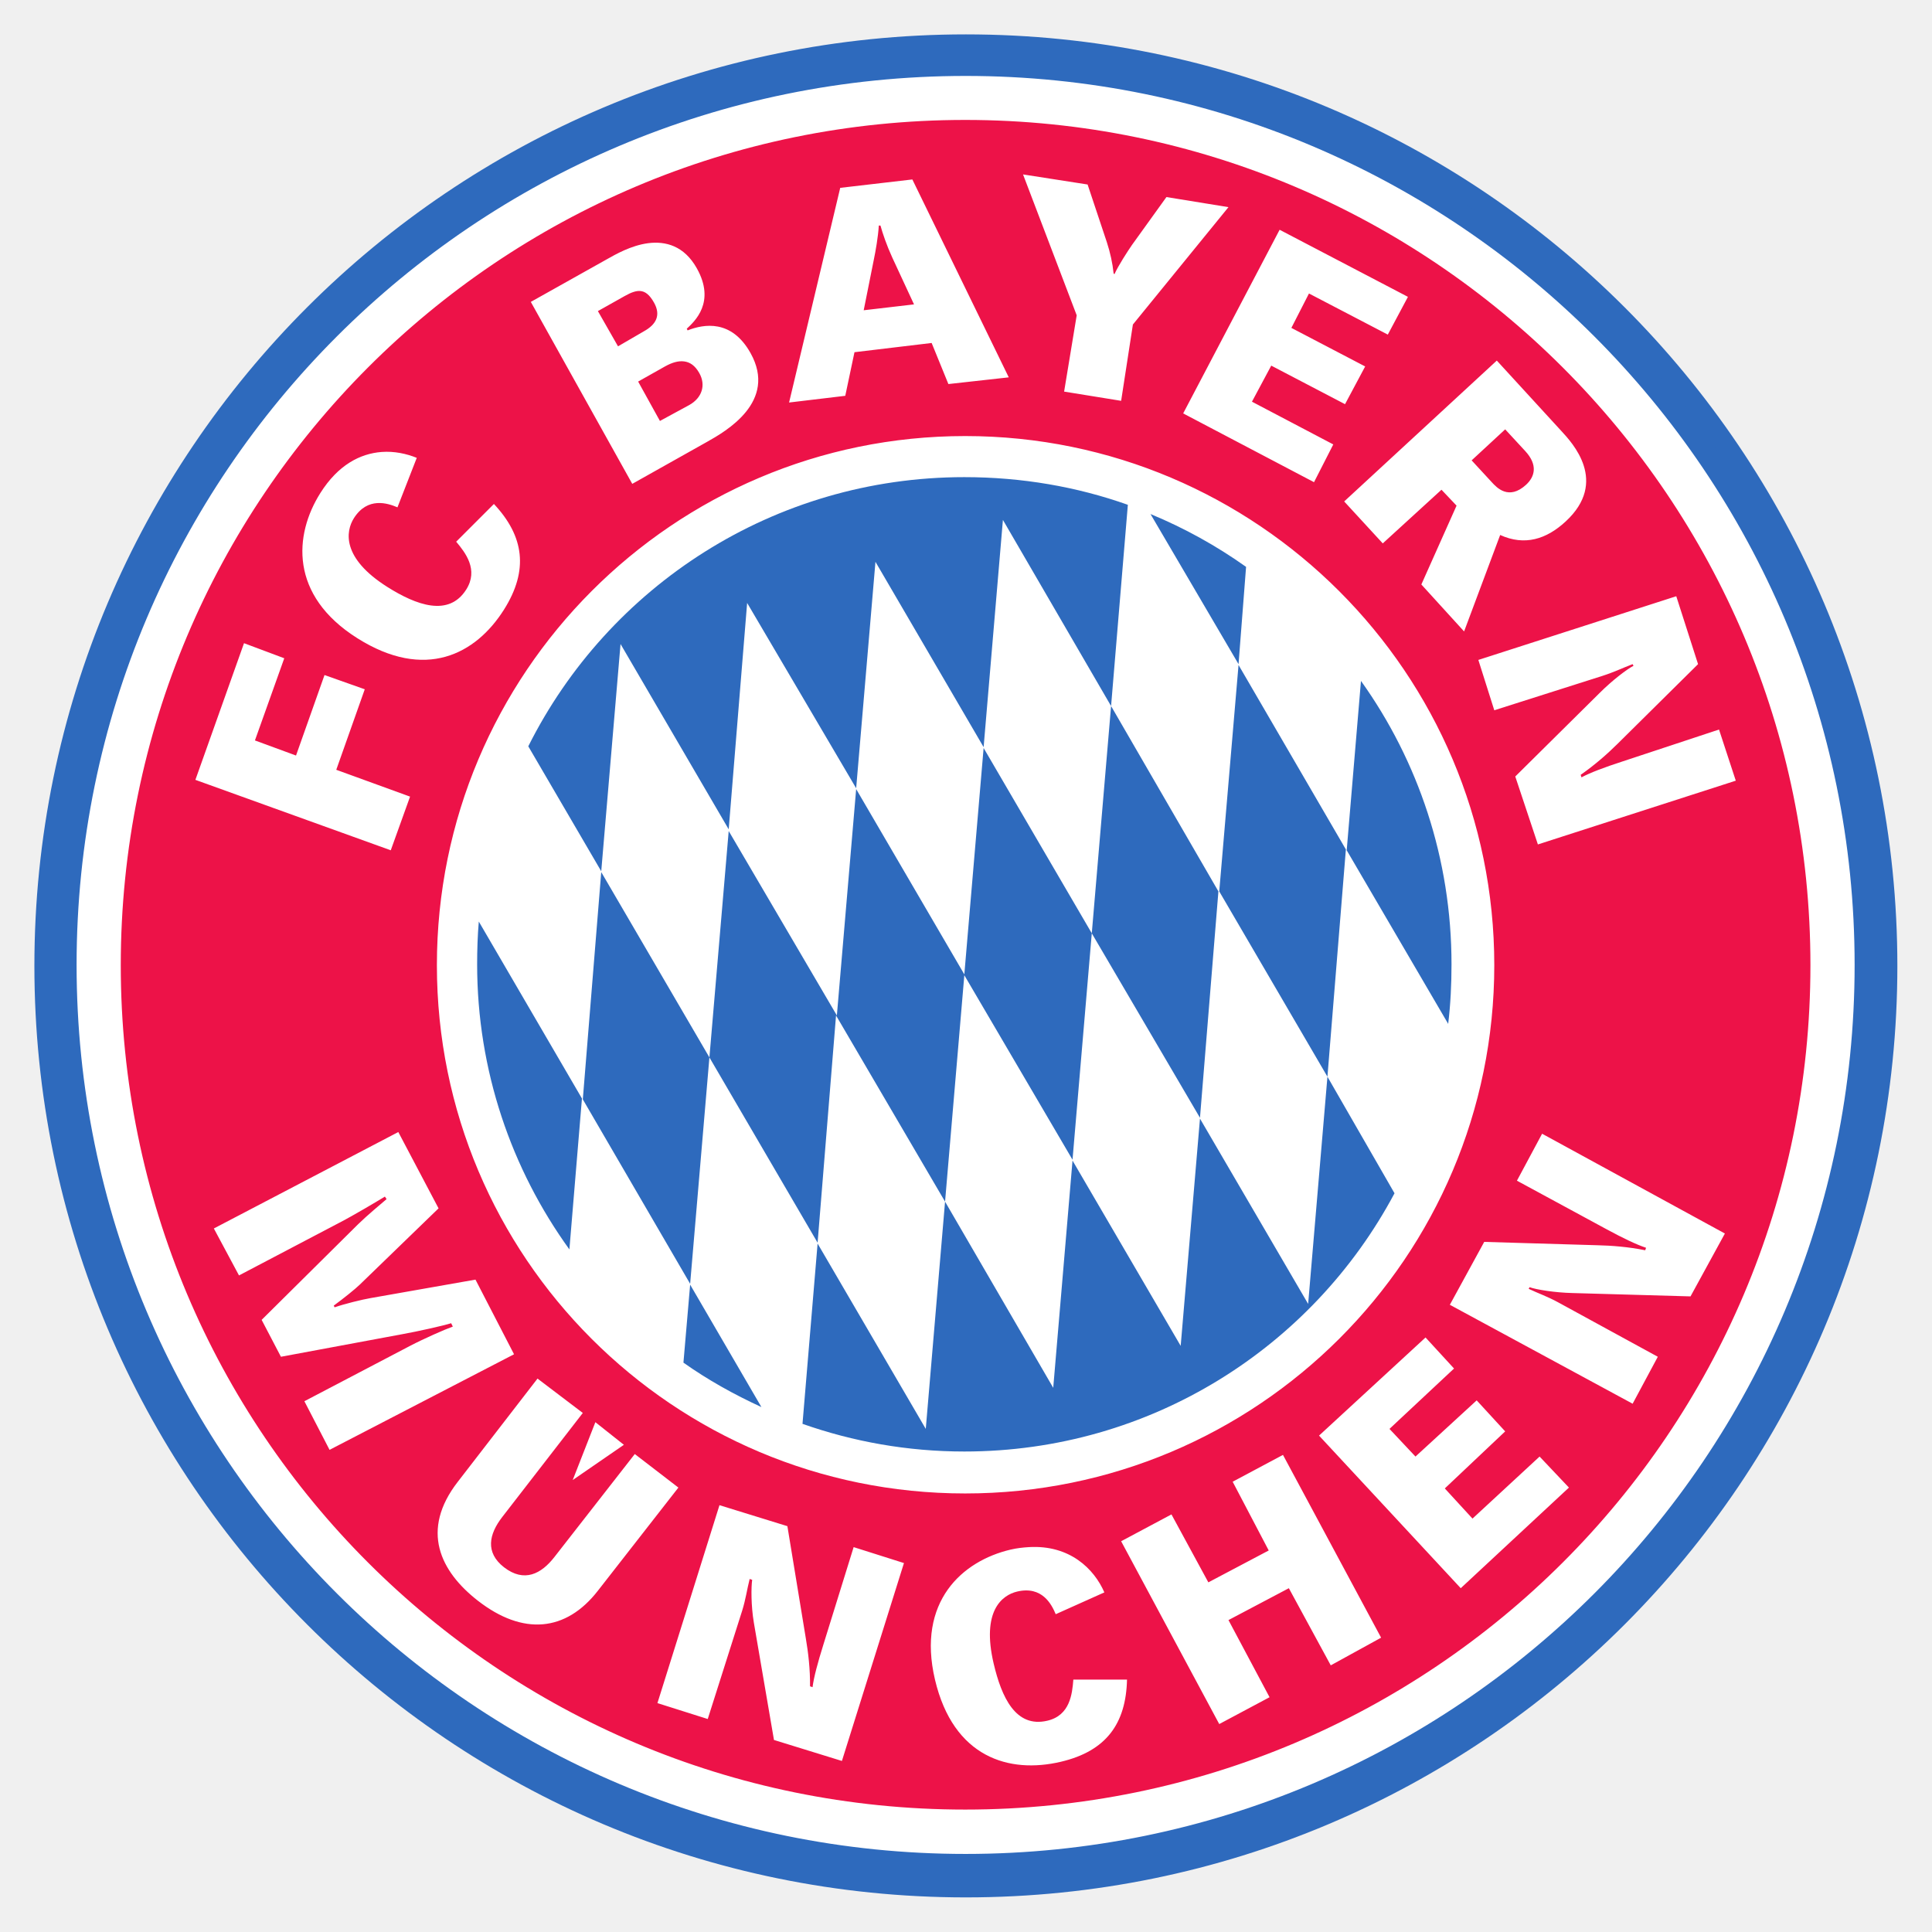
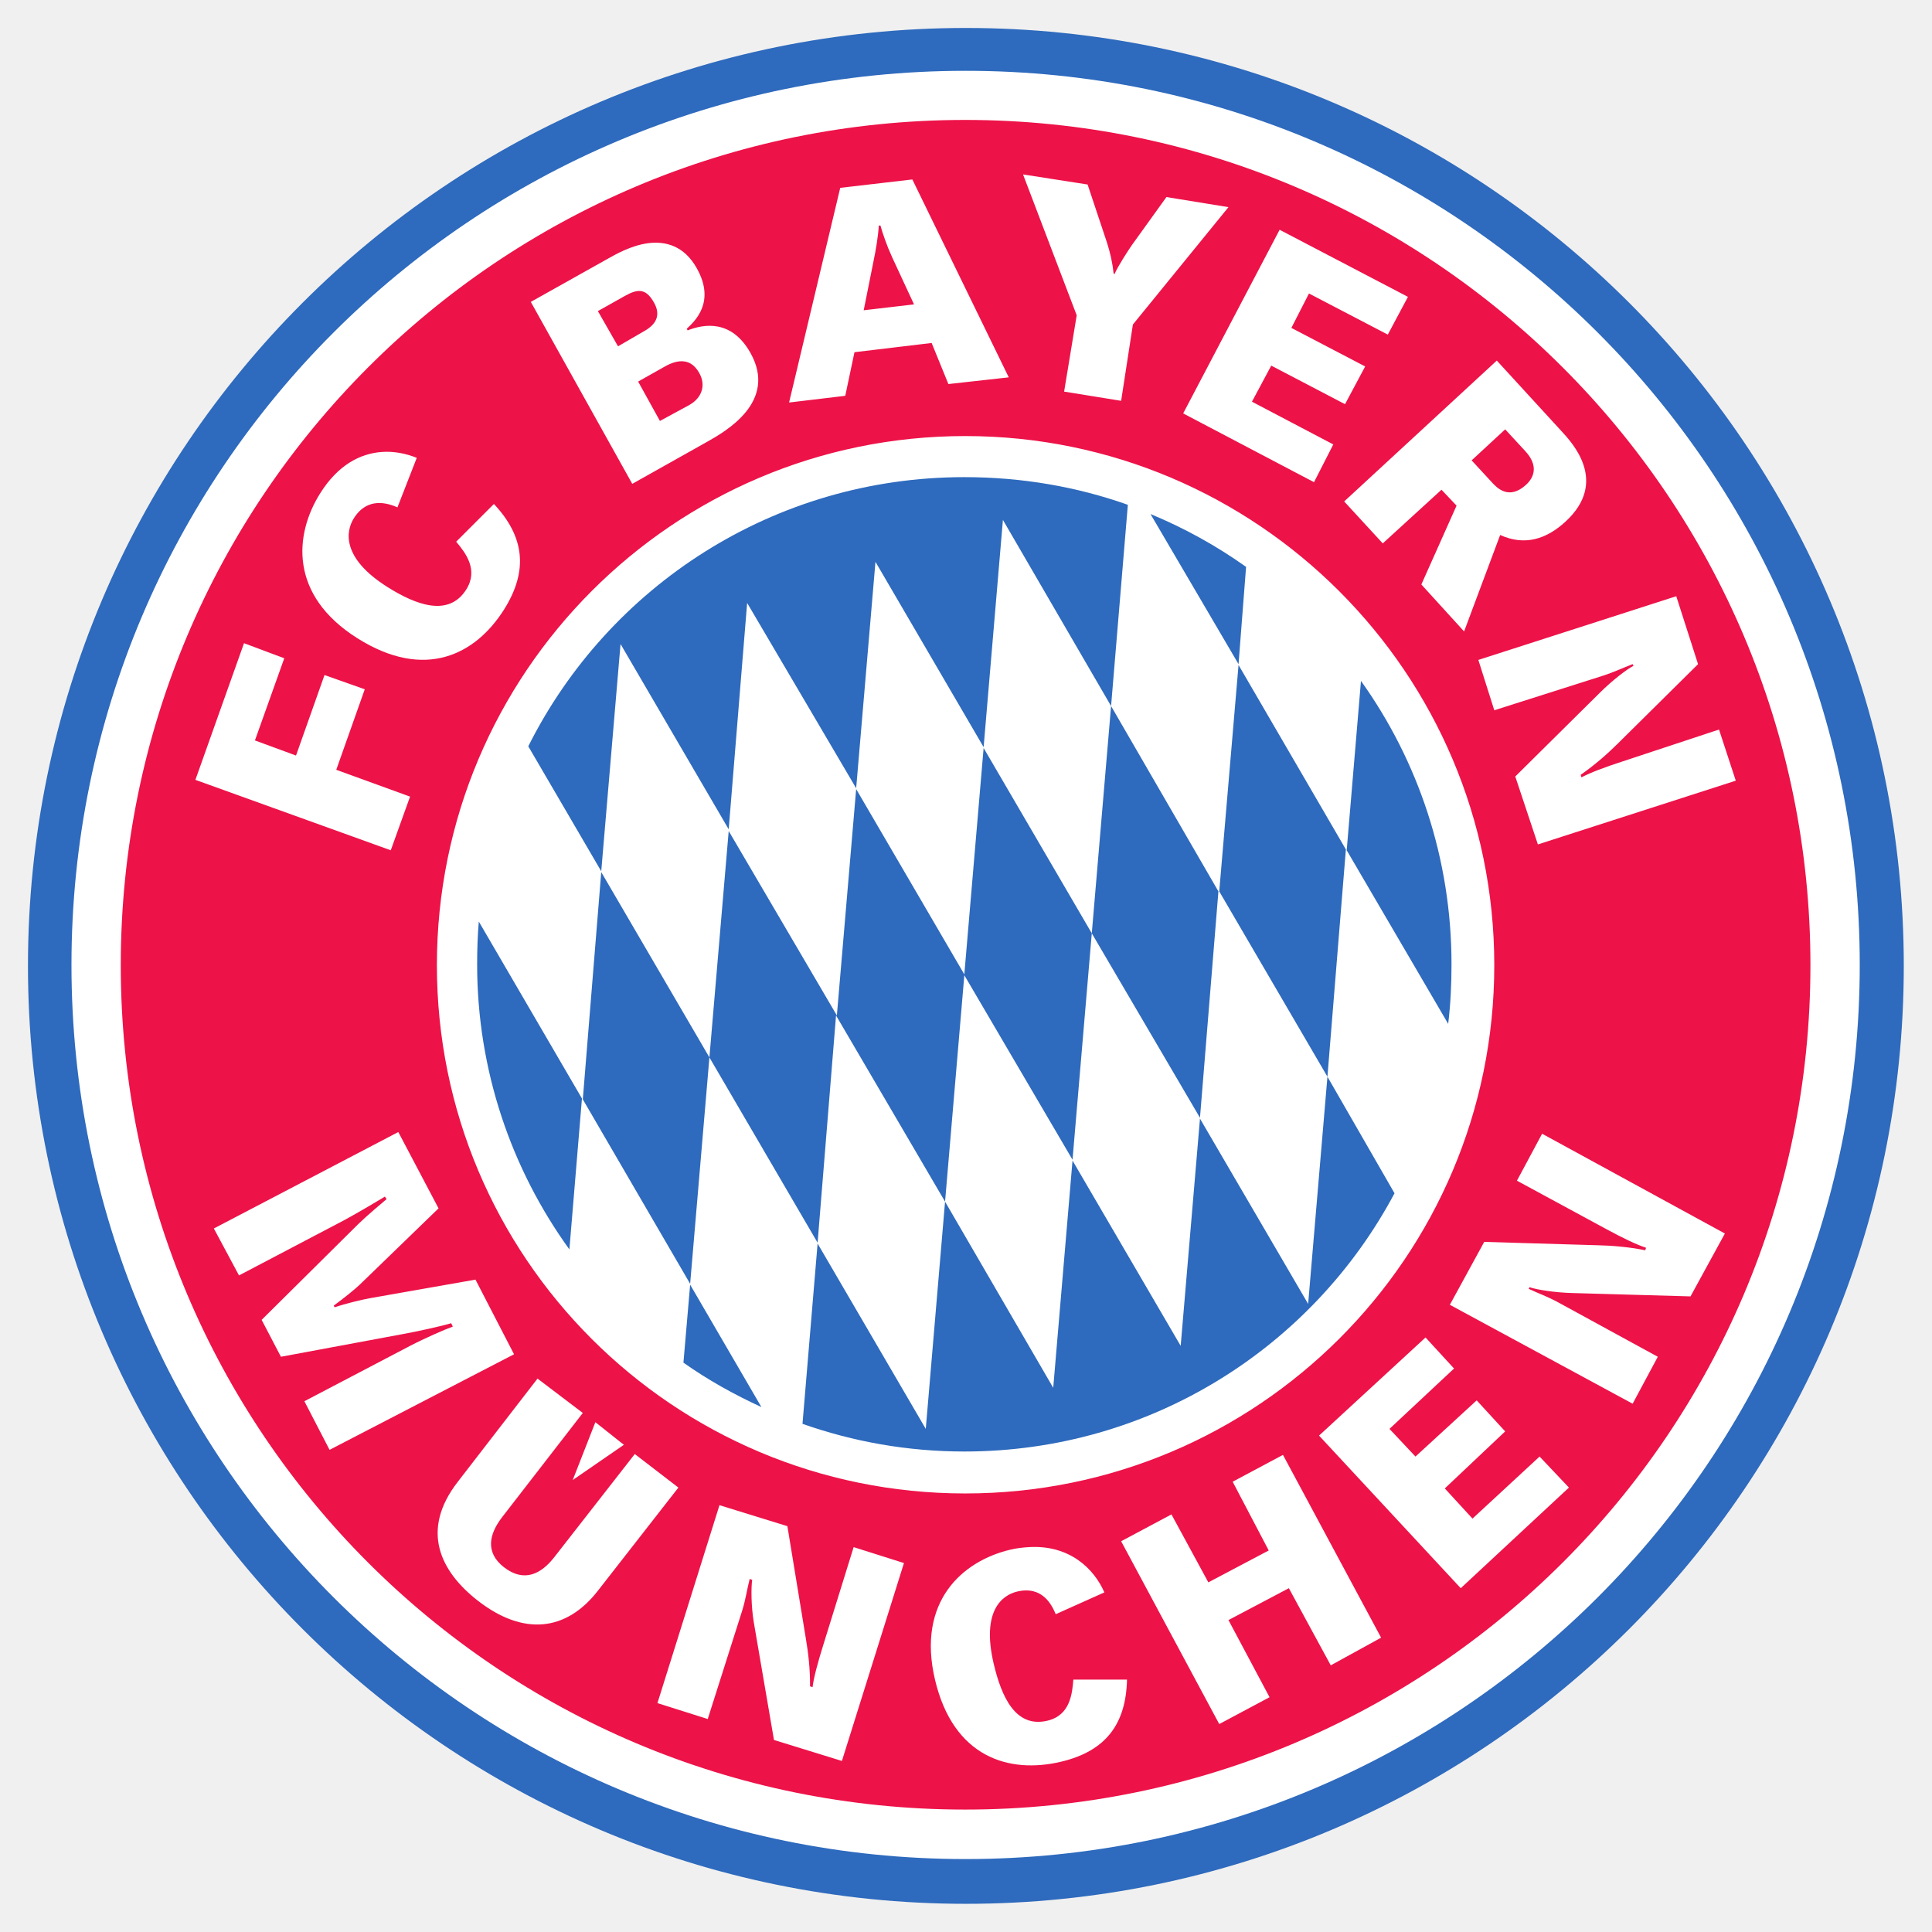
<svg version="1.0" width="768" height="768" viewBox="0 0 72 72" id="svg3890" style="display:inline">
  <g transform="translate(1.281632,1.281632)" id="layer5" style="display:inline">
-     <path d="M 184.203,795.235 C 184.203,810.403 196.498,822.698 211.666,822.698 C 226.833,822.698 239.128,810.403 239.128,795.235 C 239.128,780.067 226.833,767.772 211.666,767.772 C 196.498,767.772 184.203,780.067 184.203,795.235 z" transform="matrix(1.25,0,0,-1.25,-229.8681,1028.758)" id="path4822" style="fill:#2e6abd;fill-opacity:1;stroke:#2e6abd;stroke-width:0.617;stroke-linecap:butt;stroke-linejoin:miter;stroke-miterlimit:4;stroke-dasharray:none;stroke-opacity:1;display:inline" />
-     <path d="M 342.168,532.326 C 342.168,514.2 356.863,499.505 374.991,499.505 C 393.118,499.505 407.812,514.2 407.812,532.326 C 407.812,550.453 393.118,565.148 374.991,565.148 C 356.863,565.148 342.168,550.453 342.168,532.326 z" transform="translate(-340.2863,-497.6478)" id="path4867" style="fill:#ffffff;fill-opacity:1;stroke:#ffffff;stroke-width:0.618;stroke-linecap:butt;stroke-linejoin:miter;stroke-miterlimit:4;stroke-dasharray:none;stroke-opacity:1;display:inline" />
-     <path d="M 34.688,3.188 C 17.293,3.188 3.219,17.294 3.219,34.688 C 3.219,52.084 17.292,66.156 34.688,66.156 C 52.083,66.156 66.187,52.084 66.188,34.688 C 66.188,17.294 52.082,3.188 34.688,3.188 z M 36.844,5.219 L 39.25,5.594 L 39.969,7.75 C 40.094,8.135 40.18,8.526 40.219,8.906 L 40.25,8.938 C 40.386,8.629 40.749,8.071 40.906,7.844 L 42.188,6.062 L 44.5,6.438 L 40.938,10.812 L 40.5,13.656 L 38.375,13.312 L 38.844,10.469 L 36.844,5.219 z M 32.719,5.406 L 36.312,12.781 L 34.062,13.031 L 33.438,11.5 L 30.562,11.844 L 30.219,13.469 L 28.125,13.719 L 30.031,5.719 L 32.719,5.406 z M 31.469,7.125 C 31.442,7.557 31.351,8.07 31.281,8.406 L 30.906,10.281 L 32.781,10.062 L 31.969,8.312 C 31.764,7.866 31.609,7.411 31.531,7.125 L 31.469,7.125 z M 46.406,7.281 L 51.188,9.781 L 50.438,11.188 L 47.5,9.656 L 46.844,10.938 L 49.594,12.375 L 48.844,13.781 L 46.094,12.344 L 45.375,13.688 L 48.406,15.281 L 47.688,16.688 L 42.812,14.125 L 46.406,7.281 z M 22.875,7.781 C 23.518,7.699 24.215,7.873 24.688,8.719 C 25.395,9.981 24.606,10.694 24.312,10.969 L 24.344,11.031 C 24.946,10.793 25.981,10.611 26.688,11.875 C 27.704,13.69 25.765,14.794 25.062,15.188 L 22.281,16.75 L 18.5,9.969 L 21.344,8.375 C 21.638,8.21 22.232,7.864 22.875,7.781 z M 22.562,9.562 C 22.495,9.559 22.422,9.57 22.344,9.594 C 22.239,9.625 22.128,9.678 22,9.75 L 21,10.312 L 21.75,11.625 L 22.719,11.062 C 23.185,10.803 23.348,10.457 23.094,10 C 22.929,9.706 22.766,9.572 22.562,9.562 z M 54.5,12.156 L 56.906,14.781 C 57.304,15.213 58.679,16.668 57.062,18.156 C 56.349,18.814 55.539,19.071 54.625,18.656 L 53.281,22.25 L 51.688,20.5 L 53,17.562 L 52.438,16.969 L 50.25,18.969 L 48.812,17.406 L 54.5,12.156 z M 24.219,12.188 C 24.01,12.159 23.776,12.221 23.5,12.375 L 22.5,12.938 L 23.312,14.406 L 24.406,13.812 C 24.881,13.546 25.031,13.071 24.781,12.625 C 24.619,12.336 24.428,12.216 24.219,12.188 z M 54.812,14.719 L 53.562,15.875 L 54.312,16.688 C 54.496,16.889 54.944,17.378 55.594,16.781 C 55.921,16.477 56.034,16.044 55.562,15.531 L 54.812,14.719 z M 34.688,14.969 C 45.566,14.969 54.406,23.809 54.406,34.688 C 54.406,45.568 45.566,54.375 34.688,54.375 C 23.809,54.375 15,45.568 15,34.688 C 15,23.809 23.809,14.969 34.688,14.969 z M 12.938,15.562 C 13.414,15.526 13.869,15.627 14.25,15.781 L 13.531,17.625 C 13.166,17.47 12.418,17.223 11.906,18.031 C 11.599,18.519 11.445,19.514 13.156,20.594 C 14.234,21.274 15.443,21.719 16.094,20.688 C 16.559,19.951 16.064,19.316 15.719,18.906 L 17.125,17.5 C 18.249,18.699 18.43,19.965 17.5,21.438 C 16.448,23.104 14.561,24.098 12.031,22.5 C 9.5,20.901 9.675,18.649 10.656,17.094 C 11.32,16.041 12.143,15.623 12.938,15.562 z M 61.188,20.938 L 62,23.469 L 59,26.438 C 58.627,26.809 58.148,27.23 57.625,27.594 L 57.656,27.688 C 57.978,27.515 58.504,27.316 59.188,27.094 L 62.781,25.906 L 63.406,27.812 L 56.031,30.188 L 55.188,27.656 L 58.344,24.531 C 58.802,24.075 59.349,23.656 59.594,23.531 L 59.562,23.469 C 59.185,23.612 58.873,23.766 58.438,23.906 L 54.406,25.188 L 53.812,23.312 L 61.188,20.938 z M 7.812,22.688 L 9.312,23.25 L 8.219,26.312 L 9.75,26.875 L 10.812,23.875 L 12.312,24.406 L 11.25,27.406 L 14,28.406 L 13.281,30.406 L 6,27.781 L 7.812,22.688 z M 13.562,40.906 L 15.062,43.75 L 12.125,46.594 C 11.963,46.752 11.512,47.115 11.156,47.375 L 11.188,47.438 C 11.54,47.314 12.215,47.148 12.531,47.094 L 16.438,46.406 L 17.875,49.188 L 11,52.75 L 10.062,50.938 L 14,48.875 C 14.511,48.608 15.303,48.259 15.594,48.156 L 15.531,48.031 C 15.236,48.124 14.293,48.335 13.719,48.438 L 9.188,49.281 L 8.469,47.906 L 12.062,44.344 C 12.411,44.003 12.904,43.595 13.125,43.406 L 13.062,43.312 C 12.811,43.466 11.935,43.99 11.375,44.281 L 7.625,46.25 L 6.688,44.5 L 13.562,40.906 z M 56.188,40.969 L 63,44.688 L 61.719,47.031 L 57.312,46.906 C 56.666,46.89 55.979,46.781 55.719,46.688 L 55.688,46.75 C 56.051,46.921 56.38,47.032 56.781,47.25 L 60.5,49.281 L 59.562,51.031 L 52.75,47.344 L 54.031,45 L 58.25,45.125 C 58.775,45.137 59.407,45.185 60.031,45.312 L 60.062,45.219 C 59.715,45.105 59.226,44.873 58.594,44.531 L 55.25,42.719 L 56.188,40.969 z M 51.844,48.562 L 52.906,49.719 L 50.5,51.969 L 51.469,53 L 53.75,50.906 L 54.812,52.062 L 52.562,54.188 L 53.594,55.312 L 56.094,53 L 57.188,54.156 L 53.156,57.906 L 47.875,52.219 L 51.844,48.562 z M 18.75,50.094 L 20.438,51.375 L 17.438,55.25 C 16.938,55.894 16.796,56.576 17.5,57.125 C 18.257,57.712 18.894,57.367 19.375,56.75 L 22.375,52.906 L 24,54.156 L 21,58 C 19.811,59.531 18.208,59.678 16.531,58.375 C 15.123,57.28 14.373,55.75 15.781,53.938 L 18.75,50.094 z M 20.906,51.719 L 21.969,52.562 L 20.062,53.875 L 20.906,51.719 z M 46.531,52.938 L 50.188,59.75 L 48.312,60.781 L 46.75,57.906 L 44.5,59.094 L 46.031,61.969 L 44.156,62.969 L 40.5,56.156 L 42.375,55.156 L 43.75,57.688 L 46,56.5 L 44.656,53.938 L 46.531,52.938 z M 25.531,54.812 L 28.062,55.594 L 28.75,59.781 C 28.839,60.3 28.913,60.925 28.906,61.562 L 29,61.594 C 29.045,61.231 29.192,60.685 29.406,60 L 30.531,56.375 L 32.406,56.969 L 30.094,64.344 L 27.562,63.562 L 26.812,59.188 C 26.705,58.55 26.71,57.867 26.75,57.594 L 26.656,57.562 C 26.556,57.954 26.511,58.315 26.375,58.75 L 25.094,62.781 L 23.219,62.188 L 25.531,54.812 z M 37.062,56.375 C 38.583,56.285 39.492,57.183 39.875,58.062 L 38.062,58.875 C 37.909,58.509 37.557,57.812 36.625,58.031 C 36.065,58.164 35.288,58.749 35.75,60.719 C 36.042,61.958 36.564,63.124 37.75,62.844 C 38.597,62.646 38.676,61.847 38.719,61.312 L 40.719,61.312 C 40.68,62.953 39.945,63.977 38.25,64.375 C 36.332,64.826 34.248,64.222 33.562,61.312 C 32.877,58.399 34.585,56.89 36.375,56.469 C 36.617,56.412 36.845,56.388 37.062,56.375 z" id="path3794" style="fill:#ed1248;fill-opacity:1;fill-rule:nonzero;stroke:none;display:inline" />
-     <path d="M 34.656,16.5 C 27.545,16.5 21.387,20.578 18.406,26.531 L 21.125,31.188 L 21.844,22.719 L 25.875,29.625 L 26.562,21.188 L 30.625,28.094 L 31.344,19.656 L 35.375,26.562 L 36.094,18.094 L 40.125,25.031 L 40.75,17.531 C 38.846,16.855 36.792,16.5 34.656,16.5 z M 40.125,25.031 L 39.406,33.5 L 43.438,40.375 L 44.125,31.938 L 40.125,25.031 z M 39.406,33.5 L 35.375,26.594 L 34.656,35.031 L 30.625,28.125 L 29.906,36.562 L 25.875,29.688 L 25.156,38.125 L 29.188,45.031 L 29.875,36.562 L 33.938,43.5 L 34.656,35.062 L 38.688,41.938 L 39.406,33.5 z M 33.938,43.5 L 33.219,51.969 L 29.188,45.062 L 28.625,51.781 C 30.515,52.446 32.539,52.812 34.656,52.812 C 41.606,52.812 47.636,48.921 50.688,43.188 L 48.188,38.844 L 47.469,47.312 L 43.438,40.406 L 42.719,48.875 L 38.688,41.969 L 37.969,50.438 L 33.938,43.5 z M 48.188,38.844 L 48.875,30.375 L 44.875,23.5 L 44.156,31.938 L 48.188,38.844 z M 25.156,38.125 L 21.125,31.219 L 20.438,39.688 L 24.438,46.562 L 25.156,38.125 z M 41.594,17.875 L 44.875,23.469 L 45.156,19.844 C 44.051,19.059 42.864,18.4 41.594,17.875 z M 49.438,24.094 L 48.906,30.406 L 52.688,36.875 C 52.776,36.146 52.812,35.407 52.812,34.656 C 52.813,30.72 51.565,27.069 49.438,24.094 z M 16.562,33.062 C 16.517,33.584 16.5,34.123 16.5,34.656 C 16.5,38.619 17.782,42.296 19.938,45.281 L 20.406,39.656 L 16.562,33.062 z M 24.438,46.594 L 24.188,49.5 C 25.097,50.143 26.071,50.686 27.094,51.156 L 24.438,46.594 z" id="path5000" style="fill:#2e6abd;fill-opacity:1;fill-rule:nonzero;stroke:none;display:inline" />
+     <path d="M 184.203,795.235 C 184.203,810.403 196.498,822.698 211.666,822.698 C 226.833,822.698 239.128,810.403 239.128,795.235 C 239.128,780.067 226.833,767.772 211.666,767.772 C 196.498,767.772 184.203,780.067 184.203,795.235 z" transform="matrix(1.25,0,0,-1.25,-229.8681,1028.758)" id="path4822" style="fill:#2e6abd;fill-opacity:1;stroke:#2e6abd;strokeWidth:0.617;stroke-linecap:butt;stroke-linejoin:miter;stroke-miterlimit:4;stroke-dasharray:none;stroke-opacity:1;display:inline" />
+     <path d="M 342.168,532.326 C 342.168,514.2 356.863,499.505 374.991,499.505 C 393.118,499.505 407.812,514.2 407.812,532.326 C 407.812,550.453 393.118,565.148 374.991,565.148 C 356.863,565.148 342.168,550.453 342.168,532.326 z" transform="translate(-340.2863,-497.6478)" id="path4867" style="fill:#ffffff;fill-opacity:1;stroke:#ffffff;strokeWidth:0.618;stroke-linecap:butt;stroke-linejoin:miter;stroke-miterlimit:4;stroke-dasharray:none;stroke-opacity:1;display:inline" />
+     <path d="M 34.688,3.188 C 17.293,3.188 3.219,17.294 3.219,34.688 C 3.219,52.084 17.292,66.156 34.688,66.156 C 52.083,66.156 66.187,52.084 66.188,34.688 C 66.188,17.294 52.082,3.188 34.688,3.188 z M 36.844,5.219 L 39.25,5.594 L 39.969,7.75 C 40.094,8.135 40.18,8.526 40.219,8.906 L 40.25,8.938 C 40.386,8.629 40.749,8.071 40.906,7.844 L 42.188,6.062 L 44.5,6.438 L 40.938,10.812 L 40.5,13.656 L 38.375,13.312 L 38.844,10.469 L 36.844,5.219 z M 32.719,5.406 L 36.312,12.781 L 34.062,13.031 L 33.438,11.5 L 30.562,11.844 L 30.219,13.469 L 28.125,13.719 L 30.031,5.719 L 32.719,5.406 z M 31.469,7.125 C 31.442,7.557 31.351,8.07 31.281,8.406 L 30.906,10.281 L 32.781,10.062 L 31.969,8.312 C 31.764,7.866 31.609,7.411 31.531,7.125 L 31.469,7.125 z M 46.406,7.281 L 51.188,9.781 L 50.438,11.188 L 47.5,9.656 L 46.844,10.938 L 49.594,12.375 L 48.844,13.781 L 46.094,12.344 L 45.375,13.688 L 48.406,15.281 L 47.688,16.688 L 42.812,14.125 L 46.406,7.281 z M 22.875,7.781 C 23.518,7.699 24.215,7.873 24.688,8.719 C 25.395,9.981 24.606,10.694 24.312,10.969 L 24.344,11.031 C 24.946,10.793 25.981,10.611 26.688,11.875 C 27.704,13.69 25.765,14.794 25.062,15.188 L 22.281,16.75 L 18.5,9.969 L 21.344,8.375 C 21.638,8.21 22.232,7.864 22.875,7.781 z M 22.562,9.562 C 22.495,9.559 22.422,9.57 22.344,9.594 C 22.239,9.625 22.128,9.678 22,9.75 L 21,10.312 L 21.75,11.625 L 22.719,11.062 C 23.185,10.803 23.348,10.457 23.094,10 C 22.929,9.706 22.766,9.572 22.562,9.562 z M 54.5,12.156 L 56.906,14.781 C 57.304,15.213 58.679,16.668 57.062,18.156 C 56.349,18.814 55.539,19.071 54.625,18.656 L 53.281,22.25 L 51.688,20.5 L 53,17.562 L 52.438,16.969 L 50.25,18.969 L 48.812,17.406 L 54.5,12.156 z M 24.219,12.188 C 24.01,12.159 23.776,12.221 23.5,12.375 L 22.5,12.938 L 23.312,14.406 L 24.406,13.812 C 24.881,13.546 25.031,13.071 24.781,12.625 C 24.619,12.336 24.428,12.216 24.219,12.188 z M 54.812,14.719 L 53.562,15.875 L 54.312,16.688 C 54.496,16.889 54.944,17.378 55.594,16.781 C 55.921,16.477 56.034,16.044 55.562,15.531 L 54.812,14.719 z M 34.688,14.969 C 45.566,14.969 54.406,23.809 54.406,34.688 C 54.406,45.568 45.566,54.375 34.688,54.375 C 23.809,54.375 15,45.568 15,34.688 C 15,23.809 23.809,14.969 34.688,14.969 z M 12.938,15.562 C 13.414,15.526 13.869,15.627 14.25,15.781 L 13.531,17.625 C 13.166,17.47 12.418,17.223 11.906,18.031 C 11.599,18.519 11.445,19.514 13.156,20.594 C 14.234,21.274 15.443,21.719 16.094,20.688 C 16.559,19.951 16.064,19.316 15.719,18.906 L 17.125,17.5 C 18.249,18.699 18.43,19.965 17.5,21.438 C 16.448,23.104 14.561,24.098 12.031,22.5 C 9.5,20.901 9.675,18.649 10.656,17.094 C 11.32,16.041 12.143,15.623 12.938,15.562 z M 61.188,20.938 L 62,23.469 L 59,26.438 C 58.627,26.809 58.148,27.23 57.625,27.594 L 57.656,27.688 C 57.978,27.515 58.504,27.316 59.188,27.094 L 62.781,25.906 L 63.406,27.812 L 56.031,30.188 L 55.188,27.656 L 58.344,24.531 C 58.802,24.075 59.349,23.656 59.594,23.531 L 59.562,23.469 C 59.185,23.612 58.873,23.766 58.438,23.906 L 54.406,25.188 L 53.812,23.312 L 61.188,20.938 z M 7.812,22.688 L 9.312,23.25 L 8.219,26.312 L 9.75,26.875 L 10.812,23.875 L 12.312,24.406 L 11.25,27.406 L 14,28.406 L 13.281,30.406 L 6,27.781 L 7.812,22.688 z M 13.562,40.906 L 15.062,43.75 L 12.125,46.594 C 11.963,46.752 11.512,47.115 11.156,47.375 L 11.188,47.438 C 11.54,47.314 12.215,47.148 12.531,47.094 L 16.438,46.406 L 17.875,49.188 L 11,52.75 L 10.062,50.938 L 14,48.875 C 14.511,48.608 15.303,48.259 15.594,48.156 L 15.531,48.031 C 15.236,48.124 14.293,48.335 13.719,48.438 L 9.188,49.281 L 8.469,47.906 L 12.062,44.344 C 12.411,44.003 12.904,43.595 13.125,43.406 L 13.062,43.312 C 12.811,43.466 11.935,43.99 11.375,44.281 L 7.625,46.25 L 6.688,44.5 L 13.562,40.906 z M 56.188,40.969 L 63,44.688 L 61.719,47.031 L 57.312,46.906 C 56.666,46.89 55.979,46.781 55.719,46.688 L 55.688,46.75 C 56.051,46.921 56.38,47.032 56.781,47.25 L 60.5,49.281 L 59.562,51.031 L 52.75,47.344 L 54.031,45 L 58.25,45.125 C 58.775,45.137 59.407,45.185 60.031,45.312 L 60.062,45.219 C 59.715,45.105 59.226,44.873 58.594,44.531 L 55.25,42.719 L 56.188,40.969 z M 51.844,48.562 L 52.906,49.719 L 50.5,51.969 L 51.469,53 L 53.75,50.906 L 54.812,52.062 L 52.562,54.188 L 53.594,55.312 L 56.094,53 L 57.188,54.156 L 53.156,57.906 L 47.875,52.219 L 51.844,48.562 z M 18.75,50.094 L 20.438,51.375 L 17.438,55.25 C 16.938,55.894 16.796,56.576 17.5,57.125 C 18.257,57.712 18.894,57.367 19.375,56.75 L 22.375,52.906 L 24,54.156 L 21,58 C 19.811,59.531 18.208,59.678 16.531,58.375 C 15.123,57.28 14.373,55.75 15.781,53.938 L 18.75,50.094 z M 20.906,51.719 L 21.969,52.562 L 20.062,53.875 L 20.906,51.719 z M 46.531,52.938 L 50.188,59.75 L 48.312,60.781 L 46.75,57.906 L 44.5,59.094 L 46.031,61.969 L 44.156,62.969 L 40.5,56.156 L 42.375,55.156 L 43.75,57.688 L 46,56.5 L 44.656,53.938 L 46.531,52.938 z M 25.531,54.812 L 28.062,55.594 L 28.75,59.781 C 28.839,60.3 28.913,60.925 28.906,61.562 L 29,61.594 C 29.045,61.231 29.192,60.685 29.406,60 L 30.531,56.375 L 32.406,56.969 L 30.094,64.344 L 27.562,63.562 L 26.812,59.188 C 26.705,58.55 26.71,57.867 26.75,57.594 L 26.656,57.562 C 26.556,57.954 26.511,58.315 26.375,58.75 L 25.094,62.781 L 23.219,62.188 L 25.531,54.812 z M 37.062,56.375 C 38.583,56.285 39.492,57.183 39.875,58.062 L 38.062,58.875 C 37.909,58.509 37.557,57.812 36.625,58.031 C 36.065,58.164 35.288,58.749 35.75,60.719 C 36.042,61.958 36.564,63.124 37.75,62.844 C 38.597,62.646 38.676,61.847 38.719,61.312 L 40.719,61.312 C 40.68,62.953 39.945,63.977 38.25,64.375 C 36.332,64.826 34.248,64.222 33.562,61.312 C 32.877,58.399 34.585,56.89 36.375,56.469 C 36.617,56.412 36.845,56.388 37.062,56.375 z" id="path3794" style="fill:#ed1248;fill-opacity:1;fillRule:nonzero;stroke:none;display:inline" />
+     <path d="M 34.656,16.5 C 27.545,16.5 21.387,20.578 18.406,26.531 L 21.125,31.188 L 21.844,22.719 L 25.875,29.625 L 26.562,21.188 L 30.625,28.094 L 31.344,19.656 L 35.375,26.562 L 36.094,18.094 L 40.125,25.031 L 40.75,17.531 C 38.846,16.855 36.792,16.5 34.656,16.5 z M 40.125,25.031 L 39.406,33.5 L 43.438,40.375 L 44.125,31.938 L 40.125,25.031 z M 39.406,33.5 L 35.375,26.594 L 34.656,35.031 L 30.625,28.125 L 29.906,36.562 L 25.875,29.688 L 25.156,38.125 L 29.188,45.031 L 29.875,36.562 L 33.938,43.5 L 34.656,35.062 L 38.688,41.938 L 39.406,33.5 z M 33.938,43.5 L 33.219,51.969 L 29.188,45.062 L 28.625,51.781 C 30.515,52.446 32.539,52.812 34.656,52.812 C 41.606,52.812 47.636,48.921 50.688,43.188 L 48.188,38.844 L 47.469,47.312 L 43.438,40.406 L 42.719,48.875 L 38.688,41.969 L 37.969,50.438 L 33.938,43.5 z M 48.188,38.844 L 48.875,30.375 L 44.875,23.5 L 44.156,31.938 L 48.188,38.844 z M 25.156,38.125 L 21.125,31.219 L 20.438,39.688 L 24.438,46.562 L 25.156,38.125 z M 41.594,17.875 L 44.875,23.469 L 45.156,19.844 C 44.051,19.059 42.864,18.4 41.594,17.875 z M 49.438,24.094 L 48.906,30.406 L 52.688,36.875 C 52.776,36.146 52.812,35.407 52.812,34.656 C 52.813,30.72 51.565,27.069 49.438,24.094 z M 16.562,33.062 C 16.517,33.584 16.5,34.123 16.5,34.656 C 16.5,38.619 17.782,42.296 19.938,45.281 L 20.406,39.656 L 16.562,33.062 z M 24.438,46.594 L 24.188,49.5 C 25.097,50.143 26.071,50.686 27.094,51.156 L 24.438,46.594 z" id="path5000" style="fill:#2e6abd;fill-opacity:1;fillRule:nonzero;stroke:none;display:inline" />
  </g>
</svg>
